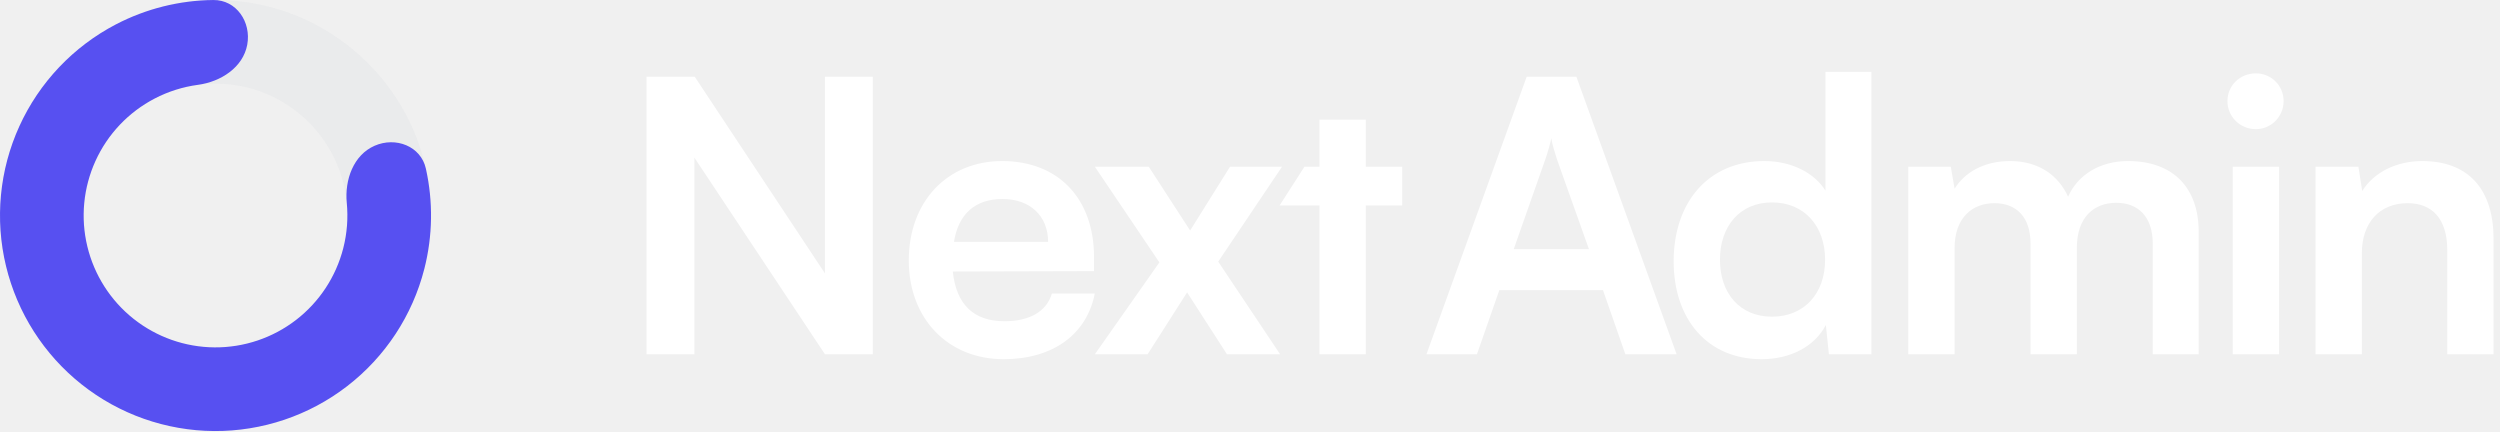
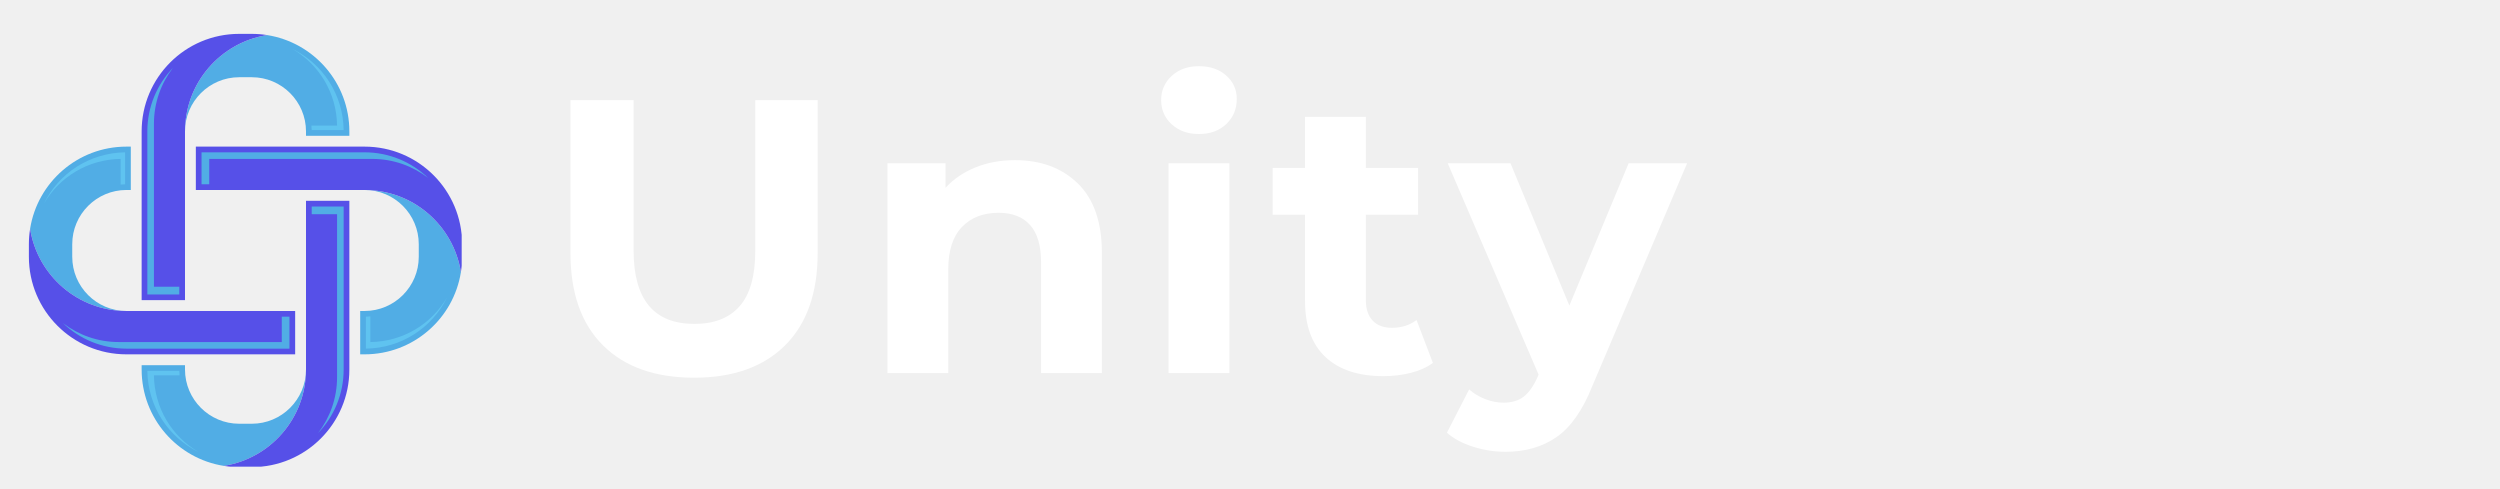
- <svg xmlns="http://www.w3.org/2000/svg" width="174" height="30" viewBox="0 0 174 30" fill="none">
-   <path opacity="0.2" d="M30 15C30 23.284 23.284 30 15 30C6.716 30 0 23.284 0 15C0 6.716 6.716 0 15 0C23.284 0 30 6.716 30 15ZM5.822 15C5.822 20.069 9.931 24.178 15 24.178C20.069 24.178 24.178 20.069 24.178 15C24.178 9.931 20.069 5.822 15 5.822C9.931 5.822 5.822 9.931 5.822 15Z" fill="#D1D5DB" />
-   <path d="M26.071 10.145C27.543 9.499 29.291 10.169 29.641 11.738C30.151 14.027 30.12 16.418 29.532 18.716C28.703 21.961 26.811 24.835 24.158 26.88C21.506 28.924 18.245 30.023 14.896 30C11.547 29.977 8.302 28.833 5.678 26.752C3.054 24.671 1.203 21.771 0.418 18.515C-0.367 15.259 -0.04 11.835 1.348 8.786C2.735 5.738 5.103 3.242 8.073 1.695C10.178 0.6 12.499 0.025 14.844 0.001C16.451 -0.016 17.501 1.534 17.208 3.114V3.114C16.914 4.695 15.372 5.69 13.778 5.904C12.732 6.044 11.711 6.365 10.762 6.859C8.944 7.806 7.495 9.333 6.647 11.198C5.798 13.063 5.597 15.159 6.078 17.151C6.558 19.143 7.691 20.917 9.296 22.191C10.902 23.464 12.887 24.164 14.937 24.178C16.986 24.192 18.981 23.52 20.604 22.269C22.227 21.018 23.384 19.259 23.892 17.274C24.157 16.237 24.237 15.17 24.136 14.119C23.981 12.519 24.599 10.79 26.071 10.145V10.145Z" fill="#5750F1" />
-   <path d="M48.329 24.657H45V5.343H48.355L57.417 19.029V5.343H60.746V24.657H57.417L48.329 10.971V24.657Z" fill="white" />
-   <path d="M69.856 25C65.973 25 63.251 22.173 63.251 18.131C63.251 14.036 65.92 11.209 69.751 11.209C73.661 11.209 76.144 13.824 76.144 17.893V18.87L66.316 18.897C66.554 21.195 67.769 22.358 69.909 22.358C71.679 22.358 72.842 21.671 73.212 20.429H76.197C75.642 23.283 73.264 25 69.856 25ZM69.777 13.851C67.875 13.851 66.712 14.881 66.395 16.836H72.948C72.948 15.04 71.706 13.851 69.777 13.851Z" fill="white" />
-   <path d="M79.874 24.657H76.202L80.693 18.263L76.202 11.605H79.954L82.833 16.044L85.608 11.605H89.227L84.788 18.21L89.095 24.657H85.396L82.622 20.35L79.874 24.657Z" fill="white" />
-   <path d="M95.058 24.657H91.835V14.3H89.06L90.787 11.605H91.835V8.329H95.058V11.605H97.594V14.3H95.058V24.657Z" fill="white" />
-   <path d="M102.795 24.657H99.281L106.256 5.343H109.717L116.692 24.657H113.125L111.566 20.192H104.354L102.795 24.657ZM107.55 11.103L105.357 17.338H110.589L108.369 11.103C108.211 10.601 108.026 10.02 107.973 9.624C107.894 9.993 107.735 10.575 107.55 11.103Z" fill="white" />
-   <path d="M122.615 25C118.837 25 116.486 22.226 116.486 18.184C116.486 14.115 118.864 11.209 122.8 11.209C124.623 11.209 126.235 11.975 127.054 13.27V5H130.251V24.657H127.292L127.08 22.622C126.288 24.128 124.597 25 122.615 25ZM123.329 22.041C125.574 22.041 127.027 20.429 127.027 18.078C127.027 15.727 125.574 14.088 123.329 14.088C121.083 14.088 119.709 15.753 119.709 18.078C119.709 20.403 121.083 22.041 123.329 22.041Z" fill="white" />
-   <path d="M136.04 24.657H132.817V11.605H135.776L136.04 13.137C136.701 12.054 138.022 11.209 139.898 11.209C141.879 11.209 143.253 12.186 143.94 13.692C144.6 12.186 146.133 11.209 148.114 11.209C151.285 11.209 153.028 13.111 153.028 16.123V24.657H149.832V16.968C149.832 15.092 148.828 14.115 147.295 14.115C145.736 14.115 144.548 15.119 144.548 17.259V24.657H141.324V16.942C141.324 15.119 140.347 14.141 138.814 14.141C137.282 14.141 136.04 15.145 136.04 17.259V24.657Z" fill="white" />
-   <path d="M157.012 8.989C155.902 8.989 155.03 8.118 155.03 7.034C155.03 5.951 155.902 5.106 157.012 5.106C158.068 5.106 158.94 5.951 158.94 7.034C158.94 8.118 158.068 8.989 157.012 8.989ZM155.4 24.657V11.605H158.623V24.657H155.4Z" fill="white" />
-   <path d="M164.384 24.657H161.161V11.605H164.146L164.41 13.296C165.23 11.975 166.815 11.209 168.585 11.209C171.861 11.209 173.552 13.243 173.552 16.625V24.657H170.329V17.391C170.329 15.198 169.245 14.141 167.581 14.141C165.599 14.141 164.384 15.515 164.384 17.629V24.657Z" fill="white" />
+ <svg xmlns="http://www.w3.org/2000/svg" width="1280" zoomAndPan="magnify" viewBox="200 150 960 250" height="250" preserveAspectRatio="xMidYMid meet" version="1.0">
+   <defs>
+     <g />
+     <clipPath id="651b13572f">
+       <path d="M 134 167.336 L 219 167.336 L 219 220 L 134 220 Z M 134 167.336 " clip-rule="nonzero" />
+     </clipPath>
+     <clipPath id="926a4dad62">
+       <path d="M 112 167.336 L 177 167.336 L 177 304 L 112 304 Z M 112 167.336 " clip-rule="nonzero" />
+     </clipPath>
+     <clipPath id="a7ecb91f53">
+       <path d="M 112 336 L 197 336 L 197 388.926 L 112 388.926 Z M 112 336 " clip-rule="nonzero" />
+     </clipPath>
+     <clipPath id="b127d66a98">
+       <path d="M 154.461 252.648 L 219 252.648 L 219 388.926 L 154.461 388.926 Z M 154.461 252.648 " clip-rule="nonzero" />
+     </clipPath>
+     <clipPath id="f07ef0f905">
+       <path d="M 140.102 225 L 276.379 225 L 276.379 289.812 L 140.102 289.812 Z M 140.102 225 " clip-rule="nonzero" />
+     </clipPath>
+     <clipPath id="63f5f3c599">
+       <path d="M 54.789 267 L 192 267 L 192 332 L 54.789 332 Z M 54.789 267 " clip-rule="nonzero" />
+     </clipPath>
+   </defs>
+   <g clip-path="url(#651b13572f)">
+     <path fill="#51ade5" d="M 134.719 217.285 C 134.719 201.984 147.168 189.539 162.469 189.539 L 168.926 189.539 C 184.223 189.539 196.672 201.984 196.672 217.285 L 196.672 219.523 L 218.871 219.523 L 218.871 217.285 C 218.871 192.383 200.637 171.738 176.793 167.961 C 152.949 171.738 134.719 192.383 134.719 217.285 " fill-opacity="1" fill-rule="nonzero" />
+   </g>
+   <path fill="#5fc3f0" d="M 189.711 175.062 C 203.391 182.988 212.352 197.633 212.586 214.32 L 199.441 214.32 C 199.516 215.074 199.566 215.836 199.586 216.602 L 215.949 216.602 C 215.691 198.441 205.285 182.66 189.711 175.062 " fill-opacity="1" fill-rule="nonzero" />
+   <g clip-path="url(#926a4dad62)">
+     <path fill="#5650e8" d="M 162.469 167.34 C 134.879 167.34 112.52 189.699 112.52 217.285 L 112.52 303.672 L 134.719 303.672 L 134.719 217.285 C 134.719 192.383 152.949 171.738 176.793 167.961 C 174.23 167.555 171.602 167.34 168.926 167.34 L 162.469 167.34 " fill-opacity="1" fill-rule="nonzero" />
+   </g>
+   <path fill="#51ade5" d="M 115.438 300.754 L 131.797 300.754 L 131.797 296.812 L 118.816 296.812 L 118.816 213.348 C 118.816 202.59 122.453 192.672 128.555 184.738 C 120.434 193.191 115.438 204.668 115.438 217.285 L 115.438 300.754 " fill-opacity="1" fill-rule="nonzero" />
+   <g clip-path="url(#a7ecb91f53)">
+     <path fill="#51ade5" d="M 196.672 339.207 C 196.672 354.508 184.223 366.957 168.926 366.957 L 162.469 366.957 C 147.168 366.957 134.719 354.508 134.719 339.207 L 134.719 336.969 L 112.52 336.969 L 112.52 339.207 C 112.52 364.113 130.754 384.758 154.598 388.531 C 178.441 384.758 196.672 364.113 196.672 339.207 " fill-opacity="1" fill-rule="nonzero" />
+   </g>
+   <path fill="#5fc3f0" d="M 141.68 381.434 C 128 373.504 119.039 358.863 118.805 342.176 L 131.949 342.176 C 131.879 341.422 131.824 340.66 131.805 339.891 L 115.441 339.891 C 115.699 358.051 126.105 373.836 141.68 381.434 " fill-opacity="1" fill-rule="nonzero" />
+   <g clip-path="url(#b127d66a98)">
+     <path fill="#5650e8" d="M 168.926 389.156 C 196.508 389.156 218.871 366.793 218.871 339.207 L 218.871 252.82 L 196.672 252.82 L 196.672 339.207 C 196.672 364.113 178.441 384.758 154.598 388.531 C 157.16 388.941 159.793 389.156 162.469 389.156 L 168.926 389.156 " fill-opacity="1" fill-rule="nonzero" />
+   </g>
+   <path fill="#51ade5" d="M 215.953 255.742 L 199.594 255.742 L 199.594 259.68 L 212.578 259.68 L 212.578 343.148 C 212.578 353.906 208.938 363.824 202.836 371.758 C 210.957 363.301 215.953 351.828 215.953 339.207 L 215.953 255.742 " fill-opacity="1" fill-rule="nonzero" />
+   <path fill="#51ade5" d="M 226.656 247.27 C 241.961 247.27 254.406 259.723 254.406 275.02 L 254.406 281.477 C 254.406 296.773 241.961 309.223 226.656 309.223 L 224.418 309.223 L 224.418 331.422 L 226.656 331.422 C 251.562 331.422 272.207 313.188 275.98 289.344 C 272.207 265.5 251.562 247.27 226.656 247.27 " fill-opacity="1" fill-rule="nonzero" />
+   <path fill="#5fc3f0" d="M 268.883 302.262 C 260.953 315.941 246.309 324.902 229.621 325.137 L 229.621 311.992 C 228.871 312.066 228.109 312.117 227.34 312.137 L 227.34 328.5 C 245.5 328.242 261.285 317.836 268.883 302.262 " fill-opacity="1" fill-rule="nonzero" />
+   <g clip-path="url(#f07ef0f905)">
+     <path fill="#5650e8" d="M 276.605 275.02 C 276.605 247.434 254.242 225.07 226.656 225.07 L 140.27 225.07 L 140.27 247.27 L 226.656 247.27 C 251.562 247.27 272.207 265.5 275.98 289.344 C 276.387 286.781 276.605 284.152 276.605 281.477 L 276.605 275.02 " fill-opacity="1" fill-rule="nonzero" />
+   </g>
+   <path fill="#51ade5" d="M 143.191 227.988 L 143.191 244.352 L 147.133 244.352 L 147.133 231.367 L 230.598 231.367 C 241.355 231.367 251.27 235.004 259.207 241.105 C 250.75 232.988 239.273 227.988 226.656 227.988 L 143.191 227.988 " fill-opacity="1" fill-rule="nonzero" />
+   <path fill="#51ade5" d="M 104.734 309.223 C 89.434 309.223 76.988 296.773 76.988 281.477 L 76.988 275.02 C 76.988 259.723 89.434 247.27 104.734 247.27 L 106.973 247.27 L 106.973 225.07 L 104.734 225.07 C 79.828 225.07 59.188 243.305 55.41 267.148 C 59.188 290.992 79.828 309.223 104.734 309.223 " fill-opacity="1" fill-rule="nonzero" />
+   <path fill="#5fc3f0" d="M 62.508 254.234 C 70.438 240.551 85.082 231.59 101.766 231.359 L 101.766 244.504 C 102.523 244.43 103.285 244.375 104.051 244.359 L 104.051 227.996 C 85.891 228.25 70.105 238.656 62.508 254.234 " fill-opacity="1" fill-rule="nonzero" />
+   <g clip-path="url(#63f5f3c599)">
+     <path fill="#5650e8" d="M 54.789 281.477 C 54.789 309.062 77.148 331.422 104.734 331.422 L 191.121 331.422 L 191.121 309.223 L 104.734 309.223 C 79.828 309.223 59.188 290.992 55.41 267.148 C 55.004 269.711 54.789 272.344 54.789 275.02 L 54.789 281.477 " fill-opacity="1" fill-rule="nonzero" />
+   </g>
+   <path fill="#51ade5" d="M 188.199 328.504 L 188.199 312.145 L 184.262 312.145 L 184.262 325.129 L 100.793 325.129 C 90.035 325.129 80.117 321.488 72.188 315.391 C 80.641 323.508 92.117 328.504 104.734 328.504 L 188.199 328.504 " fill-opacity="1" fill-rule="nonzero" />
+   <g fill="#ffffff" fill-opacity="1">
+     <g transform="translate(316.7028, 340.9935)">
+       <g>
+         <path d="M 78.656 2.391 C 58.688 2.391 43.145 -3.129 32.031 -14.172 C 20.926 -25.223 15.375 -40.992 15.375 -61.484 L 15.375 -139.734 L 47.703 -139.734 L 47.703 -62.688 C 47.703 -37.664 58.086 -25.156 78.859 -25.156 C 88.961 -25.156 96.676 -28.18 102 -34.234 C 107.332 -40.285 110 -49.77 110 -62.688 L 110 -139.734 L 141.938 -139.734 L 141.938 -61.484 C 141.938 -40.992 136.379 -25.223 125.266 -14.172 C 114.148 -3.129 98.613 2.391 78.656 2.391 Z M 78.656 2.391 " />
+       </g>
+     </g>
+   </g>
+   <g fill="#ffffff" fill-opacity="1">
+     <g transform="translate(479.9962, 340.9935)">
+       <g>
+         <path d="M 79.656 -109 C 92.957 -109 103.703 -105.004 111.891 -97.016 C 120.078 -89.035 124.172 -77.191 124.172 -61.484 L 124.172 0 L 93.031 0 L 93.031 -56.688 C 93.031 -65.207 91.164 -71.562 87.438 -75.75 C 83.707 -79.945 78.316 -82.047 71.266 -82.047 C 63.41 -82.047 57.156 -79.613 52.5 -74.75 C 47.844 -69.895 45.516 -62.676 45.516 -53.094 L 45.516 0 L 14.375 0 L 14.375 -107.391 L 44.109 -107.391 L 44.109 -94.828 C 48.242 -99.348 53.367 -102.836 59.484 -105.297 C 65.609 -107.766 72.332 -109 79.656 -109 Z M 79.656 -109 " />
+       </g>
+     </g>
+   </g>
+   <g fill="#ffffff" fill-opacity="1">
+     <g transform="translate(623.9259, 340.9935)">
+       <g>
+         <path d="M 14.375 -107.391 L 45.516 -107.391 L 45.516 0 L 14.375 0 Z M 29.938 -122.375 C 24.219 -122.375 19.562 -124.035 15.969 -127.359 C 12.375 -130.68 10.578 -134.805 10.578 -139.734 C 10.578 -144.66 12.375 -148.785 15.969 -152.109 C 19.562 -155.441 24.219 -157.109 29.938 -157.109 C 35.664 -157.109 40.32 -155.508 43.906 -152.312 C 47.5 -149.113 49.297 -145.125 49.297 -140.344 C 49.297 -135.145 47.5 -130.848 43.906 -127.453 C 40.32 -124.066 35.664 -122.375 29.938 -122.375 Z M 29.938 -122.375 " />
+       </g>
+     </g>
+   </g>
+   <g fill="#ffffff" fill-opacity="1">
+     <g transform="translate(690.0019, 340.9935)">
+       <g>
+         <path d="M 83.641 -5.188 C 80.578 -2.926 76.816 -1.227 72.359 -0.094 C 67.898 1.031 63.211 1.594 58.297 1.594 C 45.516 1.594 35.629 -1.664 28.641 -8.188 C 21.66 -14.707 18.172 -24.289 18.172 -36.938 L 18.172 -81.047 L 1.594 -81.047 L 1.594 -105 L 18.172 -105 L 18.172 -131.156 L 49.312 -131.156 L 49.312 -105 L 76.062 -105 L 76.062 -81.047 L 49.312 -81.047 L 49.312 -37.328 C 49.312 -32.805 50.473 -29.312 52.797 -26.844 C 55.129 -24.383 58.426 -23.156 62.688 -23.156 C 67.602 -23.156 71.797 -24.488 75.266 -27.156 Z M 83.641 -5.188 " />
+       </g>
+     </g>
+   </g>
+   <g fill="#ffffff" fill-opacity="1">
+     <g transform="translate(782.8276, 340.9935)">
+       <g>
+         <path d="M 120.969 -107.391 L 72.469 6.594 C 67.539 18.969 61.445 27.68 54.188 32.734 C 46.938 37.797 38.191 40.328 27.953 40.328 C 22.359 40.328 16.832 39.461 11.375 37.734 C 5.914 36.004 1.457 33.609 -2 30.547 L 9.375 8.391 C 11.77 10.516 14.531 12.176 17.656 13.375 C 20.789 14.57 23.891 15.172 26.953 15.172 C 31.211 15.172 34.672 14.141 37.328 12.078 C 39.992 10.016 42.391 6.586 44.516 1.797 L 44.922 0.797 L -1.594 -107.391 L 30.547 -107.391 L 60.688 -34.531 L 91.031 -107.391 Z M 120.969 -107.391 " />
+       </g>
+     </g>
+   </g>
</svg>
